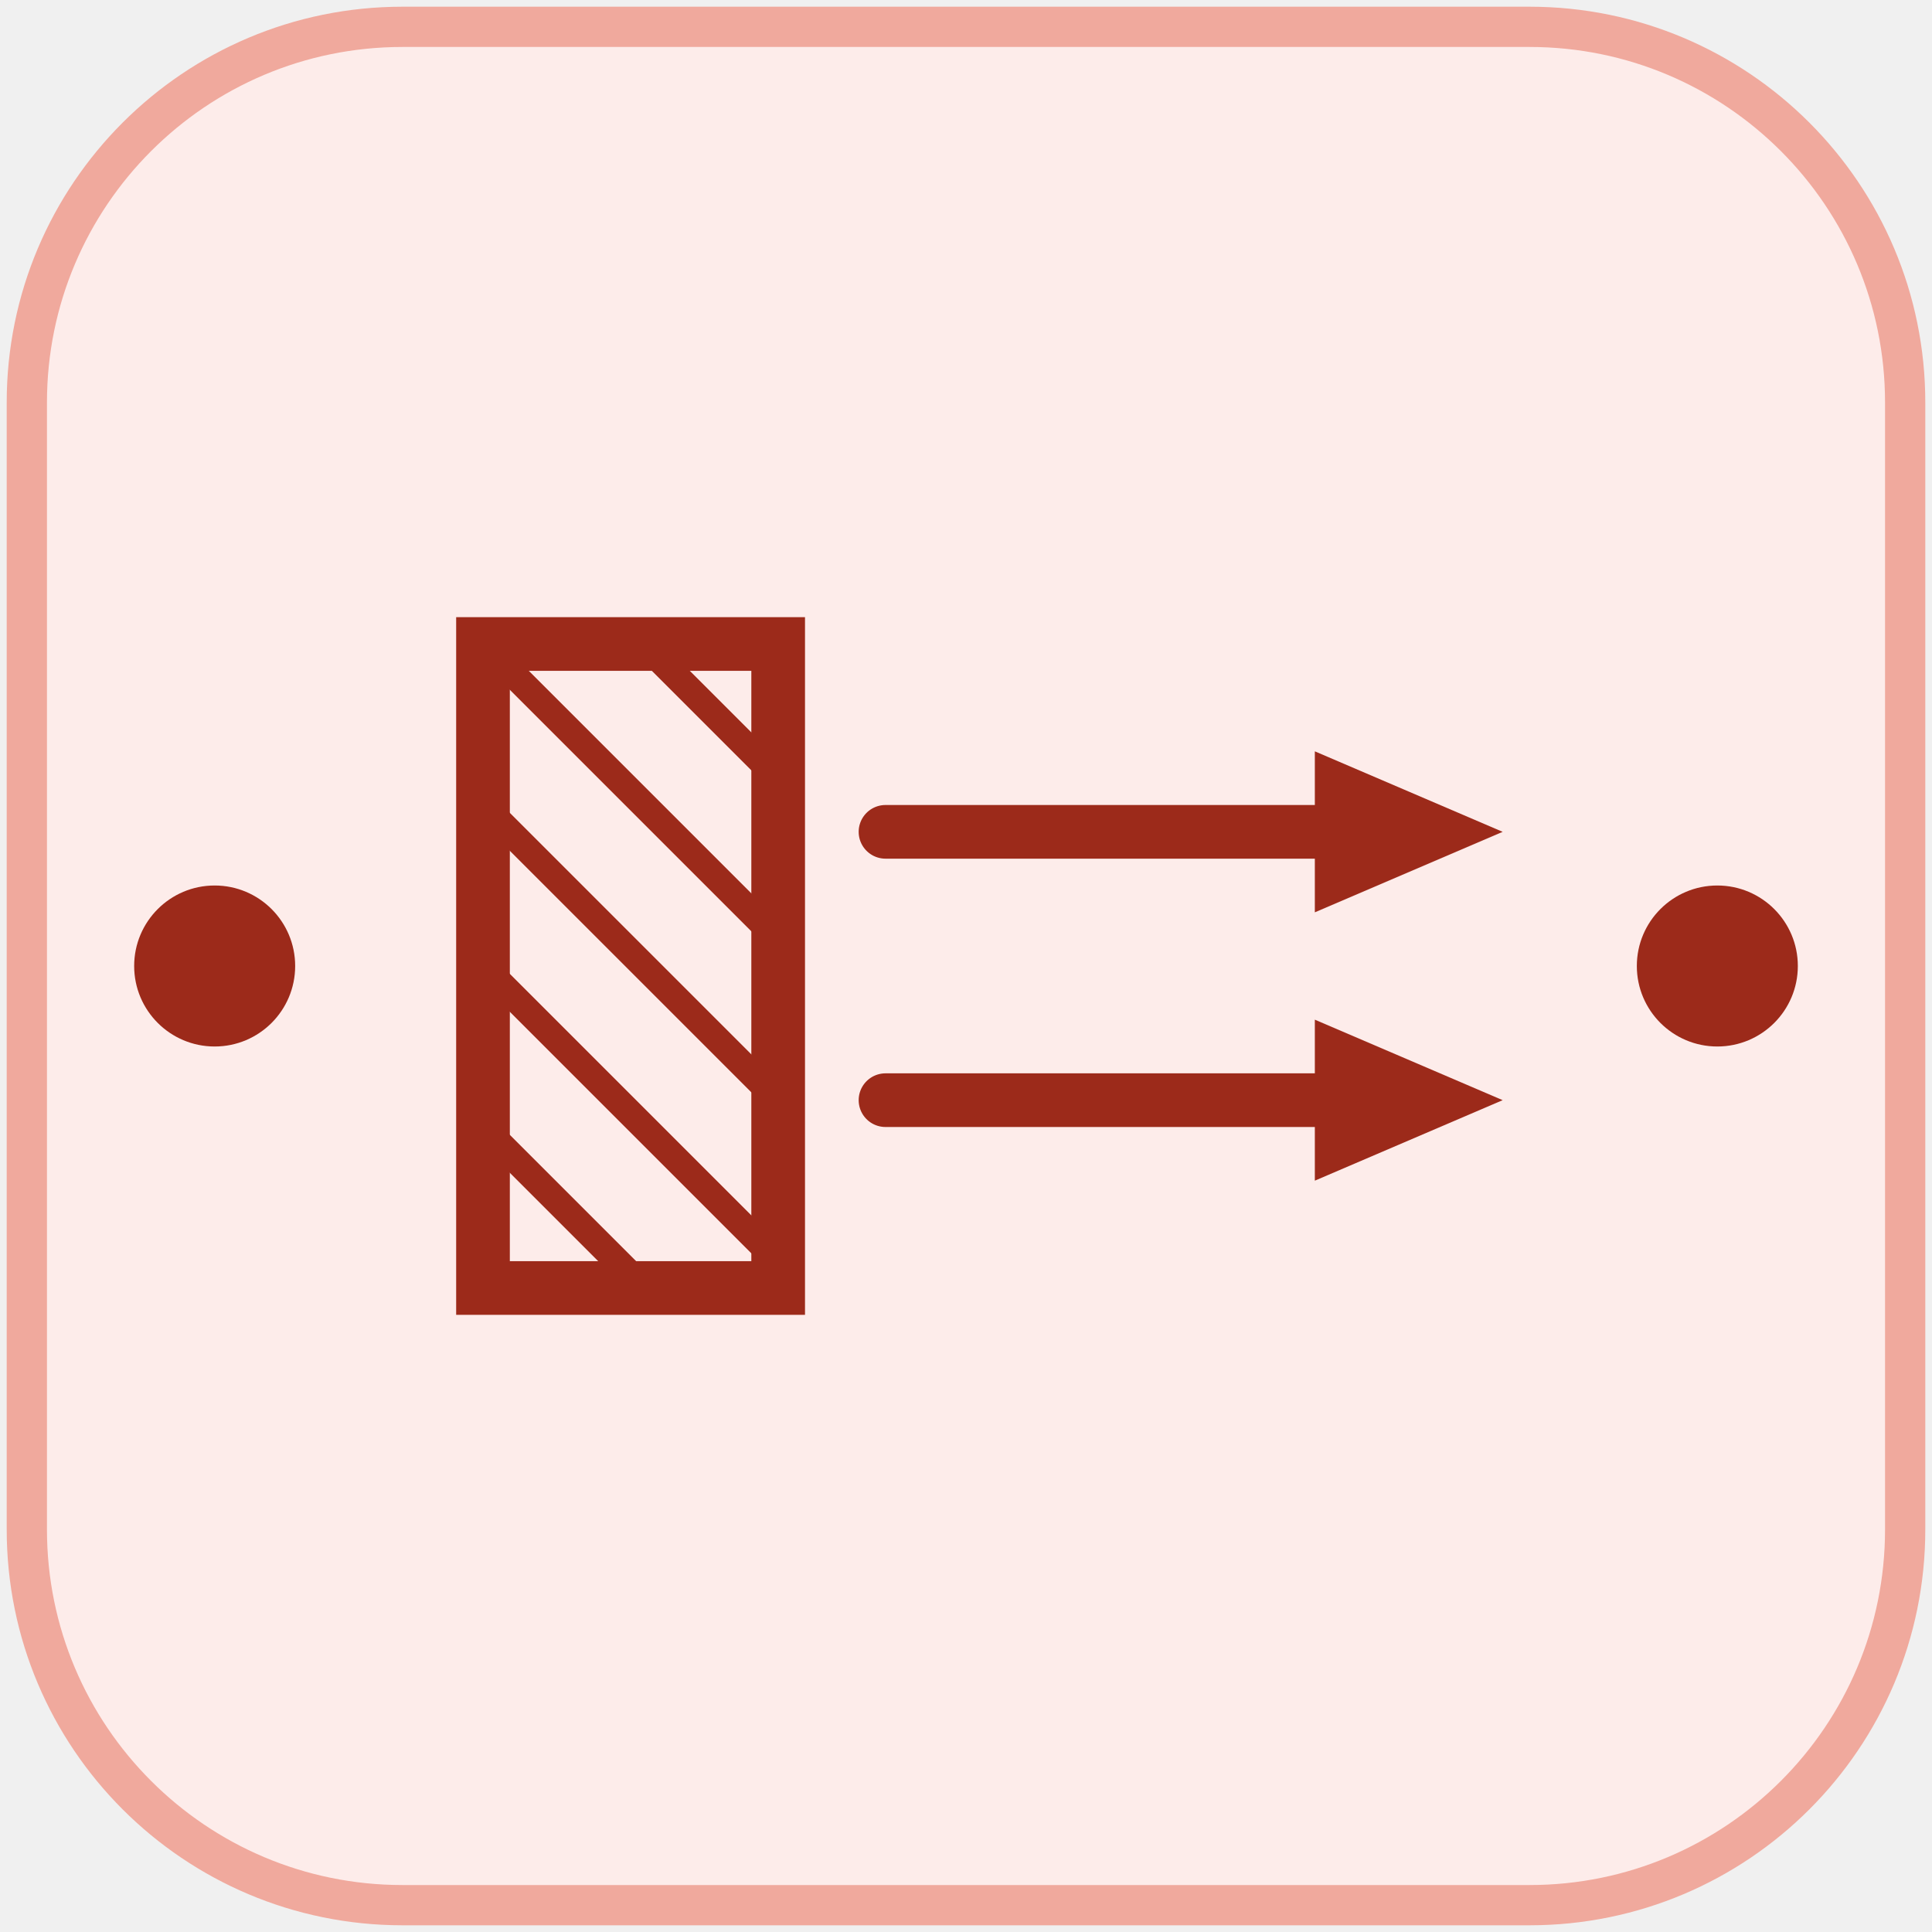
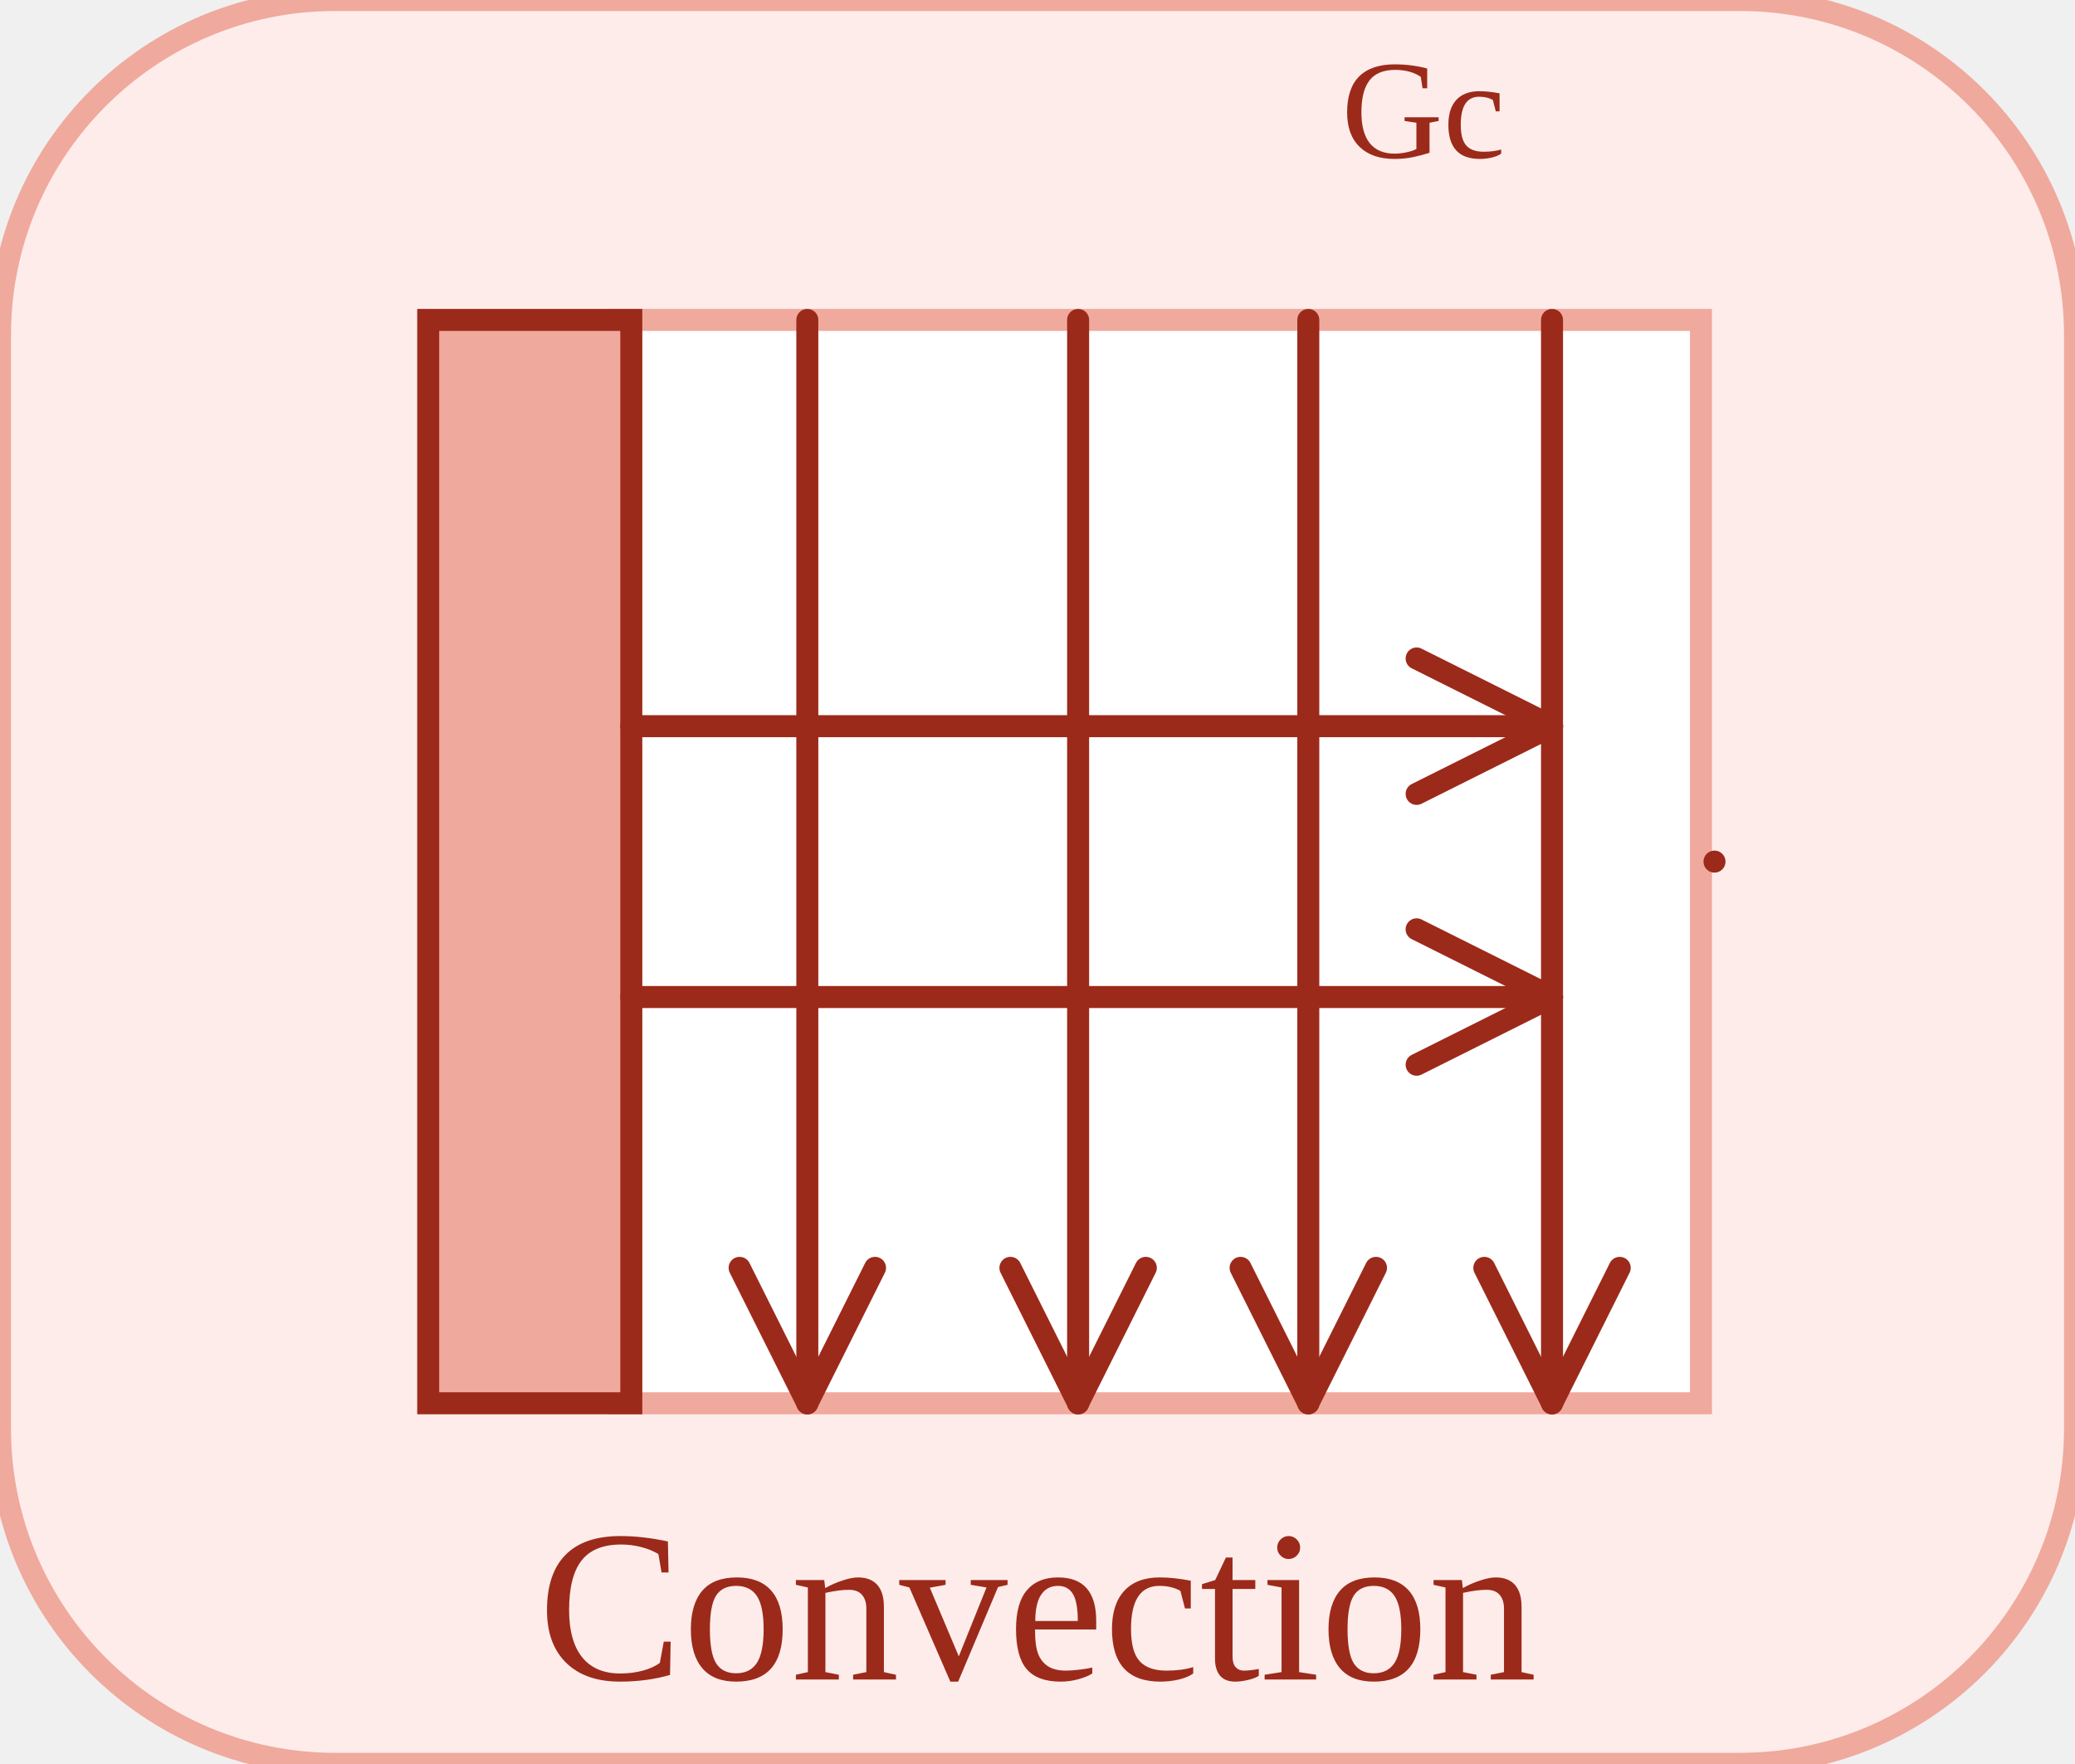
- <svg xmlns="http://www.w3.org/2000/svg" viewBox="0 0 72 72" width="72" height="72">
-   <rect x="1" y="1" width="70" height="70" rx="14" fill="#FDECEA" stroke="#F0A99D" stroke-width="1.5" />
-   <clipPath id="hc">
-     <rect x="18" y="24" width="11" height="24" />
-   </clipPath>
-   <g clip-path="url(#hc)">
-     <line x1="-6" y1="24" x2="18" y2="48" stroke="#9C2A1A" stroke-width="1" />
-     <line x1="0" y1="24" x2="24" y2="48" stroke="#9C2A1A" stroke-width="1" />
-     <line x1="6" y1="24" x2="30" y2="48" stroke="#9C2A1A" stroke-width="1" />
-     <line x1="12" y1="24" x2="36" y2="48" stroke="#9C2A1A" stroke-width="1" />
-     <line x1="18" y1="24" x2="42" y2="48" stroke="#9C2A1A" stroke-width="1" />
-     <line x1="24" y1="24" x2="48" y2="48" stroke="#9C2A1A" stroke-width="1" />
+ <svg xmlns="http://www.w3.org/2000/svg" width="306.5" height="260.5" viewBox="-153.25 -127.25 306.5 260.5">
+   <rect x="-153.25" y="-127.25" width="306.5" height="260.5" rx="49.495" fill="#FDECEA" stroke="#F0A99D" stroke-width="3.25" />
+   <g transform="matrix(1 0 0 -1 0 0)">
+     <rect x="-62" y="-80" width="160" height="160" fill="#FFFFFF" stroke="#F0A99D" stroke-width="3.25" />
+     <rect x="-90" y="-80" width="30" height="160" fill="#F0A99D" stroke="#9C2A1A" stroke-width="3.25" />
+     <g transform="translate(0,-110) scale(1,-1)">
+       <text x="0" y="0" text-anchor="middle" dominant-baseline="central" font-size="32" fill="#9C2A1A">Convection</text>
+     </g>
+     <polyline points="100,0 100,0" fill="none" stroke="#9C2A1A" stroke-width="3.25" stroke-linecap="round" stroke-linejoin="round" />
+     <polyline points="-60,20 76,20" fill="none" stroke="#9C2A1A" stroke-width="3.25" stroke-linecap="round" stroke-linejoin="round" />
+     <polyline points="-60,-20 76,-20" fill="none" stroke="#9C2A1A" stroke-width="3.25" stroke-linecap="round" stroke-linejoin="round" />
+     <polyline points="-34,80 -34,-80" fill="none" stroke="#9C2A1A" stroke-width="3.25" stroke-linecap="round" stroke-linejoin="round" />
+     <polyline points="6,80 6,-80" fill="none" stroke="#9C2A1A" stroke-width="3.25" stroke-linecap="round" stroke-linejoin="round" />
+     <polyline points="40,80 40,-80" fill="none" stroke="#9C2A1A" stroke-width="3.25" stroke-linecap="round" stroke-linejoin="round" />
+     <polyline points="76,80 76,-80" fill="none" stroke="#9C2A1A" stroke-width="3.25" stroke-linecap="round" stroke-linejoin="round" />
+     <polyline points="-34,-80 -44,-60" fill="none" stroke="#9C2A1A" stroke-width="3.25" stroke-linecap="round" stroke-linejoin="round" />
+     <polyline points="-34,-80 -24,-60" fill="none" stroke="#9C2A1A" stroke-width="3.25" stroke-linecap="round" stroke-linejoin="round" />
+     <polyline points="6,-80 -4,-60" fill="none" stroke="#9C2A1A" stroke-width="3.25" stroke-linecap="round" stroke-linejoin="round" />
+     <polyline points="6,-80 16,-60" fill="none" stroke="#9C2A1A" stroke-width="3.25" stroke-linecap="round" stroke-linejoin="round" />
+     <polyline points="40,-80 30,-60" fill="none" stroke="#9C2A1A" stroke-width="3.25" stroke-linecap="round" stroke-linejoin="round" />
+     <polyline points="40,-80 50,-60" fill="none" stroke="#9C2A1A" stroke-width="3.25" stroke-linecap="round" stroke-linejoin="round" />
+     <polyline points="76,-80 66,-60" fill="none" stroke="#9C2A1A" stroke-width="3.25" stroke-linecap="round" stroke-linejoin="round" />
+     <polyline points="76,-80 86,-60" fill="none" stroke="#9C2A1A" stroke-width="3.25" stroke-linecap="round" stroke-linejoin="round" />
+     <polyline points="56,-30 76,-20" fill="none" stroke="#9C2A1A" stroke-width="3.25" stroke-linecap="round" stroke-linejoin="round" />
+     <polyline points="56,-10 76,-20" fill="none" stroke="#9C2A1A" stroke-width="3.25" stroke-linecap="round" stroke-linejoin="round" />
+     <polyline points="56,10 76,20" fill="none" stroke="#9C2A1A" stroke-width="3.25" stroke-linecap="round" stroke-linejoin="round" />
+     <polyline points="56,30 76,20" fill="none" stroke="#9C2A1A" stroke-width="3.25" stroke-linecap="round" stroke-linejoin="round" />
+     <g transform="translate(57,111) scale(1,-1)">
+       <text x="0" y="0" text-anchor="middle" dominant-baseline="central" font-size="20.8" fill="#9C2A1A">Gc</text>
+     </g>
  </g>
-   <rect x="18" y="24" width="11" height="24" fill="none" stroke="#9C2A1A" stroke-width="2" />
-   <line x1="33" y1="31" x2="52" y2="31" stroke="#9C2A1A" stroke-width="2" stroke-linecap="round" />
-   <path d="M49 28 L56 31 L49 34 Z" fill="#9C2A1A" />
-   <line x1="33" y1="41" x2="52" y2="41" stroke="#9C2A1A" stroke-width="2" stroke-linecap="round" />
-   <path d="M49 38 L56 41 L49 44 Z" fill="#9C2A1A" />
-   <circle cx="8" cy="36" r="3" fill="#9C2A1A" />
-   <circle cx="64" cy="36" r="3" fill="#9C2A1A" />
</svg>
